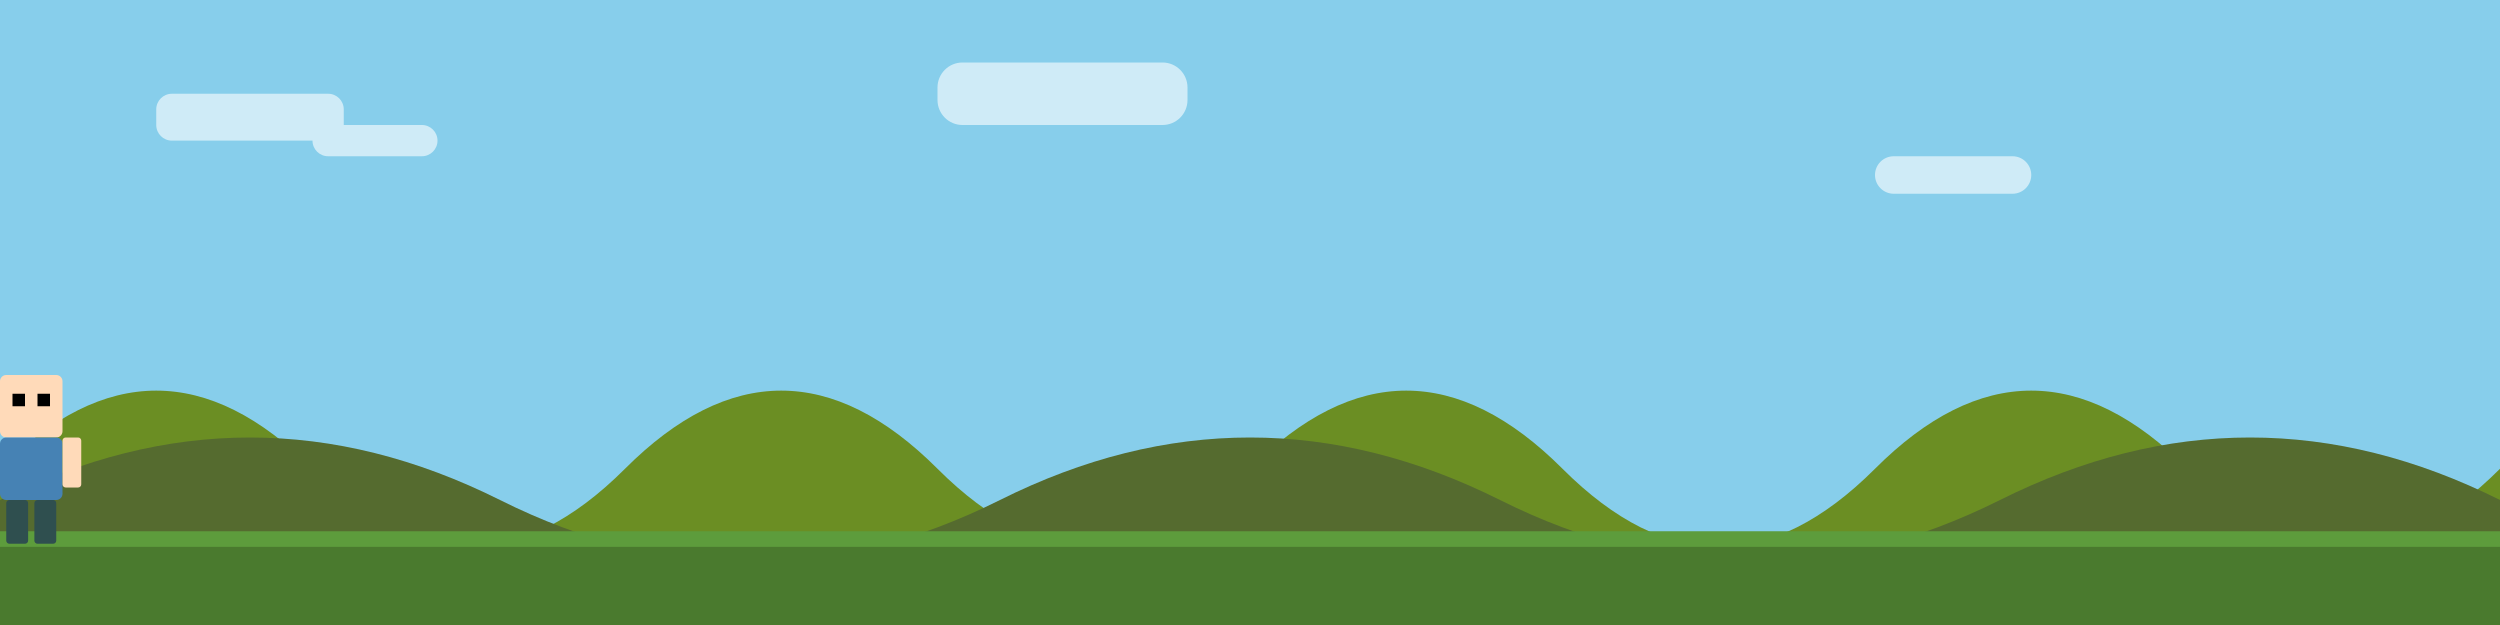
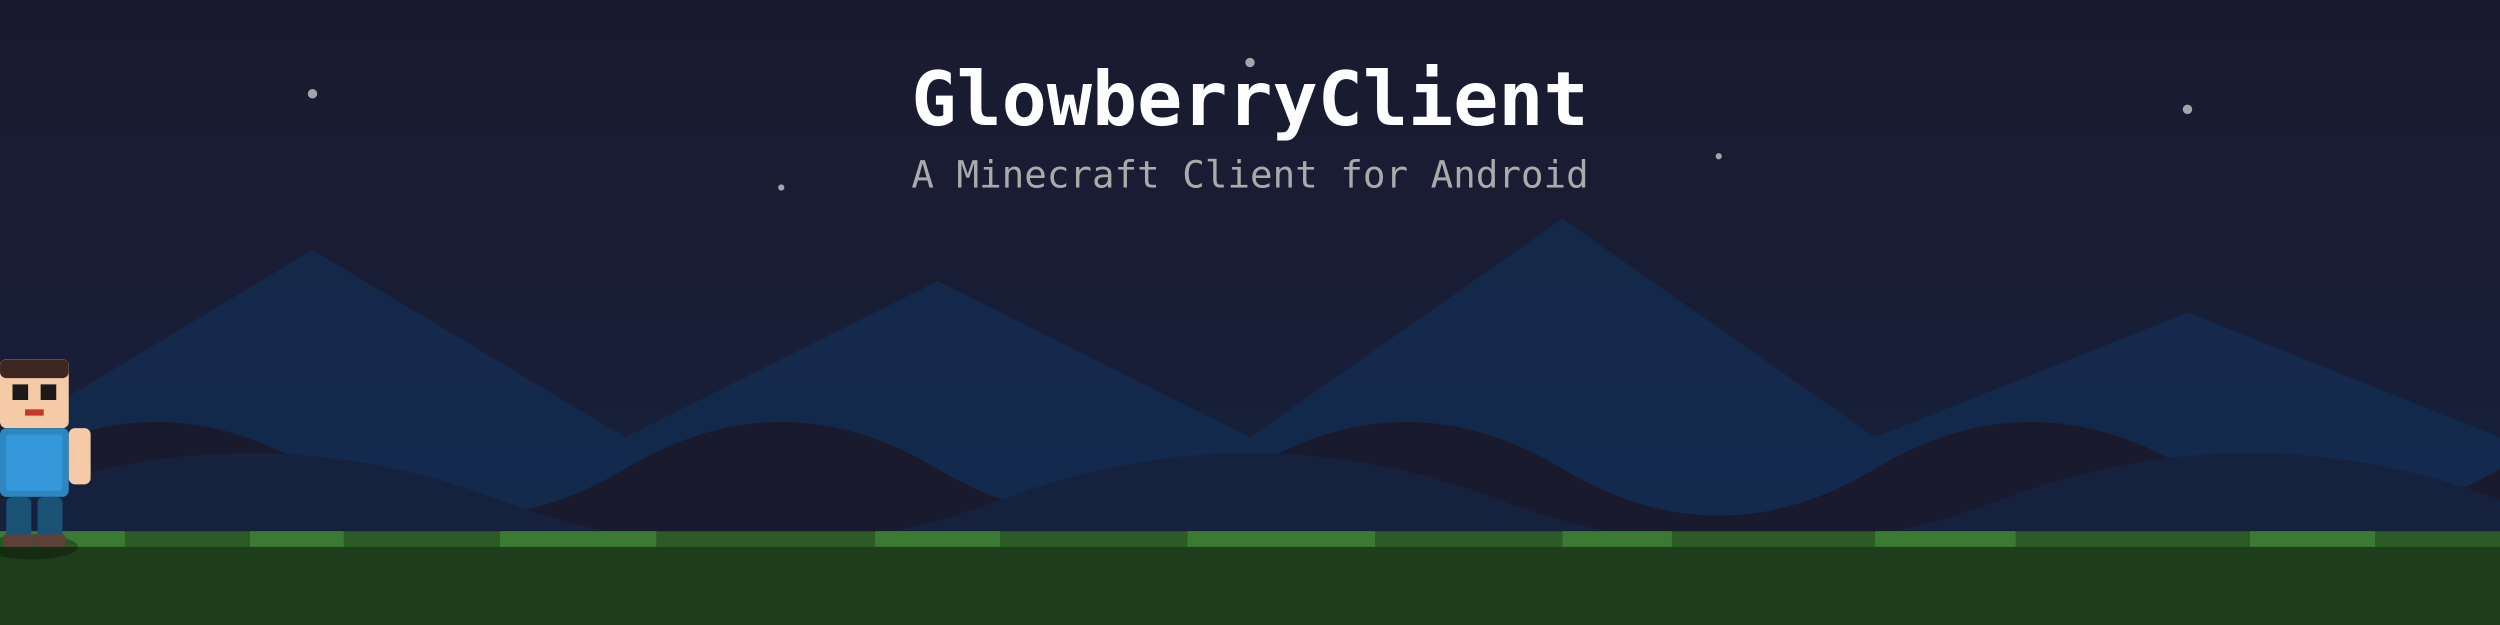
<svg xmlns="http://www.w3.org/2000/svg" viewBox="0 0 800 200" width="100%" height="200">
  <defs>
    <style>
-       /* General Animations */
-       @keyframes scroll {
+       /* --- Keyframes --- */
+       @keyframes scroll-slow {
+         0% { transform: translateX(0); }
+         100% { transform: translateX(-800px); }
+       }
+       @keyframes scroll-fast {
        0% { transform: translateX(0); }
        100% { transform: translateX(-800px); }
      }
      @keyframes walk {
-         0% { transform: translateX(-50px); }
-         100% { transform: translateX(850px); }
+         0% { transform: translateX(-60px); }
+         100% { transform: translateX(860px); }
      }
      @keyframes leg-swing {
        0%, 100% { transform: translateY(0); }
        50% { transform: translateY(-6px); }
      }
      @keyframes arm-swing {
        0%, 100% { transform: translateY(0); }
        50% { transform: translateY(4px); }
      }
      @keyframes appear {
-         0% { opacity: 0; transform: scale(0.8); }
-         10% { opacity: 1; transform: scale(1); }
-         90% { opacity: 1; transform: scale(1); }
-         100% { opacity: 0; transform: scale(0.8); }
+         0% { opacity: 0; transform: translateY(10px) scale(0.9); }
+         10% { opacity: 1; transform: translateY(0) scale(1); }
+         90% { opacity: 1; transform: translateY(0) scale(1); }
+         100% { opacity: 0; transform: translateY(-10px) scale(0.9); }
      }
      @keyframes float {
        0%, 100% { transform: translateY(0); }
-         50% { transform: translateY(-8px); }
+         50% { transform: translateY(-6px); }
      }
-       @keyframes glow {
-         0%, 100% { filter: drop-shadow(0 0 2px #f0f); }
-         50% { filter: drop-shadow(0 0 8px #f0f); }
+       @keyframes glow-pulse {
+         0%, 100% { filter: drop-shadow(0 0 2px #b44dff); }
+         50% { filter: drop-shadow(0 0 10px #b44dff); }
+       }
+       @keyframes text-fade {
+         0%, 80% { opacity: 0; }
+         100% { opacity: 1; }
      }

-       /* Classes */
-       .bg-layer-1 { animation: scroll 20s linear infinite; }
-       .bg-layer-2 { animation: scroll 10s linear infinite; }
-       .bg-layer-3 { animation: scroll 5s linear infinite; }
+       /* --- Classes --- */
+       .bg-far { animation: scroll-slow 30s linear infinite; }
+       .bg-mid { animation: scroll-slow 20s linear infinite; }
+       .bg-near { animation: scroll-fast 12s linear infinite; }
      
-       .player { animation: walk 20s linear infinite; }
-       .leg-left { animation: leg-swing 0.6s ease-in-out infinite; transform-origin: center top; }
-       .leg-right { animation: leg-swing 0.6s ease-in-out infinite reverse; transform-origin: center top; }
-       .arm-left { animation: arm-swing 0.6s ease-in-out infinite; transform-origin: center top; }
-       .arm-right { animation: arm-swing 0.6s ease-in-out infinite reverse; transform-origin: center top; }
+       .player { animation: walk 22s linear infinite; }
+       .leg-l { animation: leg-swing 0.7s ease-in-out infinite; transform-origin: center top; }
+       .leg-r { animation: leg-swing 0.7s ease-in-out infinite reverse; transform-origin: center top; }
+       .arm-l { animation: arm-swing 0.7s ease-in-out infinite; transform-origin: center top; }
+       .arm-r { animation: arm-swing 0.7s ease-in-out infinite reverse; transform-origin: center top; }

-       .milestone { opacity: 0; animation: appear 20s linear infinite; }
+       .milestone { opacity: 0; animation: appear 22s linear infinite; }
      .m1 { animation-delay: 2s; }
      .m2 { animation-delay: 6s; }
      .m3 { animation-delay: 10s; }
      .m4 { animation-delay: 14s; }
      .m5 { animation-delay: 18s; }
      
-       .portal { animation: glow 2s ease-in-out infinite; }
-       .float { animation: float 3s ease-in-out infinite; }
+       .portal-glow { animation: glow-pulse 2s ease-in-out infinite; }
+       .float-anim { animation: float 3s ease-in-out infinite; }
+       .text-anim { animation: text-fade 22s linear infinite; }
    </style>
  </defs>
-   <rect width="800" height="200" fill="#87CEEB" />
-   <g class="bg-layer-1" opacity="0.6">
-     <rect x="50" y="30" width="60" height="15" rx="5" fill="#FFF" />
-     <rect x="100" y="40" width="40" height="10" rx="5" fill="#FFF" />
-     <rect x="300" y="20" width="80" height="20" rx="8" fill="#FFF" />
-     <rect x="600" y="50" width="50" height="12" rx="6" fill="#FFF" />
+   <defs>
+     <linearGradient id="skyGrad" x1="0" y1="0" x2="0" y2="1">
+       <stop offset="0%" stop-color="#1a1a2e" />
+       <stop offset="100%" stop-color="#16213e" />
+     </linearGradient>
+   </defs>
+   <rect width="800" height="200" fill="url(#skyGrad)" />
+   <g opacity="0.6">
+     <circle cx="100" cy="30" r="1.5" fill="#fff" />
+     <circle cx="250" cy="60" r="1" fill="#fff" />
+     <circle cx="400" cy="20" r="1.5" fill="#fff" />
+     <circle cx="550" cy="50" r="1" fill="#fff" />
+     <circle cx="700" cy="35" r="1.5" fill="#fff" />
  </g>
-   <g class="bg-layer-2">
-     <path d="M0 150 Q50 100 100 150 T200 150 T300 150 T400 150 T500 150 T600 150 T700 150 T800 150 V200 H0 Z" fill="#6B8E23" />
-     <path d="M0 160 Q80 120 160 160 T320 160 T480 160 T640 160 T800 160 V200 H0 Z" fill="#556B2F" />
+   <g class="bg-far">
+     <path d="M0 140 L100 80 L200 140 L300 90 L400 140 L500 70 L600 140 L700 100 L800 140 V200 H0 Z" fill="#0f3460" opacity="0.5" />
  </g>
-   <rect y="170" width="800" height="30" fill="#5D9C3C" />
-   <rect y="175" width="800" height="25" fill="#4A7A2E" />
-   <g class="milestone m1" transform="translate(120, 140)">
-     <rect x="0" y="0" width="40" height="20" fill="#8B4513" rx="2" />
-     <text x="20" y="14" font-family="monospace" font-size="10" fill="#FFF" text-anchor="middle">BETA</text>
-     <rect x="15" y="20" width="10" height="30" fill="#6B4226" />
+   <g class="bg-mid">
+     <path d="M0 150 Q50 120 100 150 T200 150 T300 150 T400 150 T500 150 T600 150 T700 150 T800 150 V200 H0 Z" fill="#1a1a2e" />
+     <path d="M0 160 Q80 130 160 160 T320 160 T480 160 T640 160 T800 160 V200 H0 Z" fill="#16213e" />
  </g>
-   <g class="milestone m2" transform="translate(280, 120)">
-     <rect x="15" y="20" width="10" height="30" fill="#8B4513" />
-     <rect x="5" y="0" width="30" height="30" fill="#2E8B57" rx="5" />
-     <text x="20" y="18" font-family="monospace" font-size="8" fill="#FFF" text-anchor="middle">v1.0</text>
+   <rect y="170" width="800" height="30" fill="#2d5a27" />
+   <rect y="175" width="800" height="25" fill="#1e3d1a" />
+   <g class="bg-near">
+     <rect x="0" y="170" width="40" height="5" fill="#3a7a32" />
+     <rect x="80" y="170" width="30" height="5" fill="#3a7a32" />
+     <rect x="160" y="170" width="50" height="5" fill="#3a7a32" />
+     <rect x="280" y="170" width="40" height="5" fill="#3a7a32" />
+     <rect x="380" y="170" width="60" height="5" fill="#3a7a32" />
+     <rect x="500" y="170" width="35" height="5" fill="#3a7a32" />
+     <rect x="600" y="170" width="45" height="5" fill="#3a7a32" />
+     <rect x="720" y="170" width="40" height="5" fill="#3a7a32" />
  </g>
-   <g class="milestone m3" transform="translate(450, 140)">
-     <rect x="0" y="0" width="60" height="30" fill="#D2691E" rx="4" />
-     <text x="30" y="18" font-family="monospace" font-size="9" fill="#FFF" text-anchor="middle">.AntEgg</text>
-     <rect x="25" y="30" width="10" height="20" fill="#A0522D" />
-     <circle cx="30" cy="15" r="3" fill="#FFD700" class="float" />
+   <g class="milestone m1" transform="translate(120, 130)">
+     <rect x="0" y="0" width="50" height="25" fill="#4a2c17" rx="3" stroke="#8B4513" stroke-width="2" />
+     <text x="25" y="17" font-family="monospace" font-size="11" fill="#ffcc80" text-anchor="middle" font-weight="bold">BETA</text>
+     <rect x="20" y="25" width="10" height="30" fill="#6B4226" />
  </g>
-   <g class="milestone m4" transform="translate(600, 130)">
-     <rect x="0" y="0" width="70" height="40" fill="#4A90D9" rx="6" />
-     <text x="35" y="15" font-family="monospace" font-size="8" fill="#FFF" text-anchor="middle">VOICE</text>
-     <text x="35" y="28" font-family="monospace" font-size="7" fill="#FFF" text-anchor="middle">CHAT</text>
-     <rect x="30" y="40" width="10" height="20" fill="#3A7BBF" />
+   <g class="milestone m2" transform="translate(280, 115)">
+     <rect x="18" y="25" width="10" height="30" fill="#5c3a1e" />
+     <rect x="5" y="0" width="35" height="30" fill="#2e7d32" rx="4" />
+     <rect x="10" y="-5" width="25" height="15" fill="#388e3c" rx="3" />
+     <text x="22" y="18" font-family="monospace" font-size="10" fill="#fff" text-anchor="middle" font-weight="bold">v1.0</text>
  </g>
-   <g class="milestone m5" transform="translate(730, 120)">
-     <rect x="0" y="0" width="30" height="50" fill="#800080" rx="15" class="portal" />
-     <rect x="5" y="5" width="20" height="40" fill="#DDA0DD" rx="10" />
-     <circle cx="15" cy="25" r="5" fill="#FFF" class="float" />
+   <g class="milestone m3" transform="translate(450, 135)">
+     <rect x="0" y="0" width="70" height="35" fill="#b85c1a" rx="5" stroke="#e67e22" stroke-width="2" />
+     <text x="35" y="16" font-family="monospace" font-size="9" fill="#fff" text-anchor="middle" font-weight="bold">.AntEgg</text>
+     <text x="35" y="28" font-family="monospace" font-size="7" fill="#ffe0b2" text-anchor="middle">Mod Packs</text>
+     <rect x="30" y="35" width="10" height="20" fill="#8B4513" />
+     <circle cx="35" cy="18" r="4" fill="#FFD700" class="float-anim" />
+   </g>
+   <g class="milestone m4" transform="translate(600, 125)">
+     <rect x="0" y="0" width="80" height="45" fill="#1565c0" rx="8" stroke="#42a5f5" stroke-width="2" />
+     <text x="40" y="18" font-family="monospace" font-size="9" fill="#fff" text-anchor="middle" font-weight="bold">VOICE</text>
+     <text x="40" y="32" font-family="monospace" font-size="8" fill="#bbdefb" text-anchor="middle">CHAT</text>
+     <rect x="35" y="45" width="10" height="15" fill="#0d47a1" />
+     <path d="M 10 15 Q 5 22 10 30" stroke="#90caf9" stroke-width="2" fill="none" class="float-anim" />
+     <path d="M 70 15 Q 75 22 70 30" stroke="#90caf9" stroke-width="2" fill="none" class="float-anim" />
+   </g>
+   <g class="milestone m5" transform="translate(730, 110)">
+     <rect x="0" y="0" width="35" height="60" fill="#4a148c" rx="17" class="portal-glow" />
+     <rect x="5" y="5" width="25" height="50" fill="#9c27b0" rx="12" />
+     <rect x="10" y="10" width="15" height="40" fill="#ce93d8" rx="7" />
+     <circle cx="17.5" cy="30" r="5" fill="#fff" class="float-anim" />
  </g>
  <g class="player">
-     <rect x="0" y="120" width="20" height="20" fill="#FFDAB9" rx="2" />
-     <rect x="4" y="126" width="4" height="4" fill="#000" />
-     <rect x="12" y="126" width="4" height="4" fill="#000" />
-     <rect x="0" y="140" width="20" height="20" fill="#4682B4" rx="2" />
-     <rect x="-6" y="140" width="6" height="16" fill="#FFDAB9" class="arm-left" rx="1" />
-     <rect x="20" y="140" width="6" height="16" fill="#FFDAB9" class="arm-right" rx="1" />
-     <rect x="2" y="160" width="7" height="14" fill="#2F4F4F" class="leg-left" rx="1" />
-     <rect x="11" y="160" width="7" height="14" fill="#2F4F4F" class="leg-right" rx="1" />
+     <ellipse cx="10" cy="175" rx="15" ry="4" fill="#000" opacity="0.3" />
+     <rect x="0" y="115" width="22" height="22" fill="#f5cba7" rx="2" />
+     <rect x="0" y="115" width="22" height="6" fill="#3e2723" rx="2" />
+     <rect x="4" y="123" width="5" height="5" fill="#1a1a1a" />
+     <rect x="13" y="123" width="5" height="5" fill="#1a1a1a" />
+     <rect x="8" y="131" width="6" height="2" fill="#c0392b" />
+     <rect x="0" y="137" width="22" height="22" fill="#2e86c1" rx="2" />
+     <rect x="2" y="139" width="18" height="18" fill="#3498db" rx="1" />
+     <rect x="-7" y="137" width="7" height="18" fill="#f5cba7" class="arm-l" rx="2" />
+     <rect x="22" y="137" width="7" height="18" fill="#f5cba7" class="arm-r" rx="2" />
+     <rect x="2" y="159" width="8" height="16" fill="#1a5276" class="leg-l" rx="2" />
+     <rect x="12" y="159" width="8" height="16" fill="#1a5276" class="leg-r" rx="2" />
+     <rect x="1" y="171" width="10" height="4" fill="#5d4037" rx="1" />
+     <rect x="11" y="171" width="10" height="4" fill="#5d4037" rx="1" />
  </g>
+   <text x="400" y="40" font-family="monospace" font-size="24" fill="#fff" text-anchor="middle" font-weight="bold" class="text-anim">GlowberryClient</text>
+   <text x="400" y="60" font-family="monospace" font-size="12" fill="#aaa" text-anchor="middle" class="text-anim">A Minecraft Client for Android</text>
</svg>
